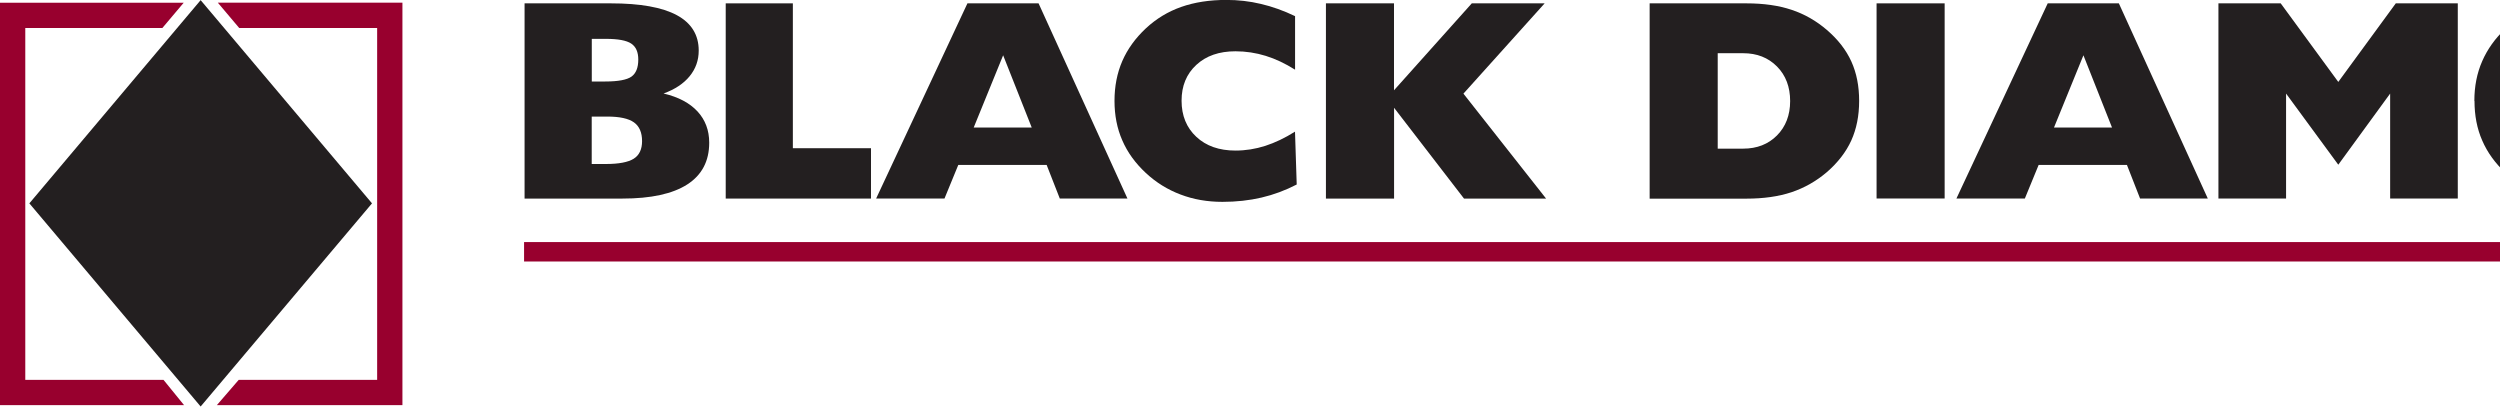
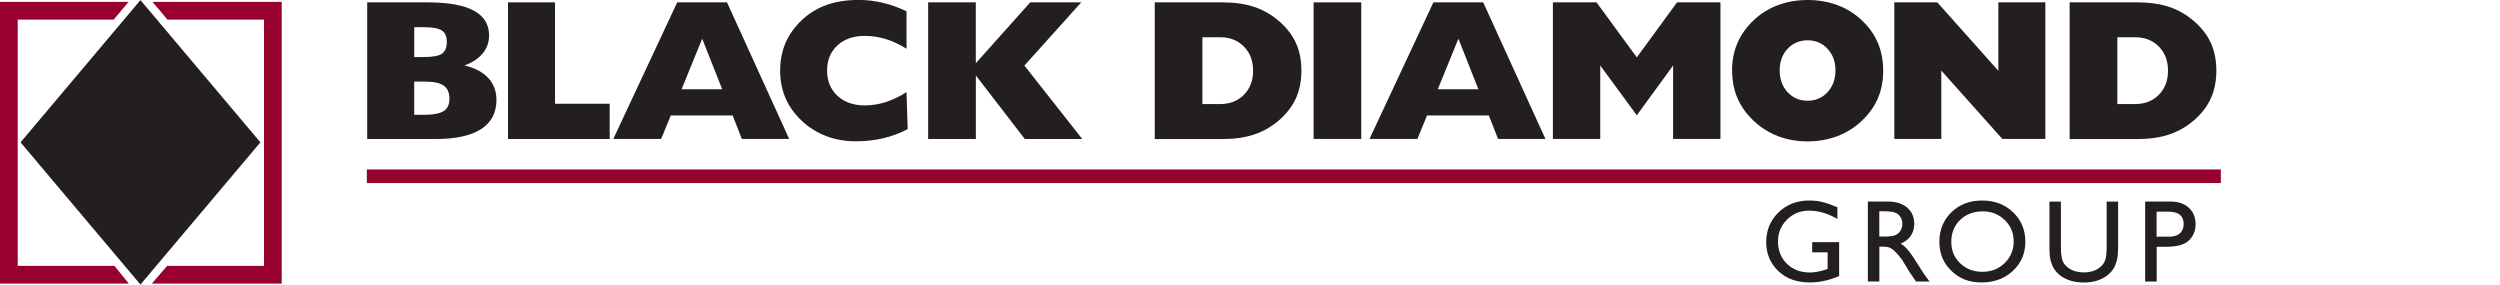
- <svg xmlns="http://www.w3.org/2000/svg" id="Layer_2" data-name="Layer 2" viewBox="0 0 350 56.91" width="350" height="56.91">
+ <svg xmlns="http://www.w3.org/2000/svg" id="Layer_2" data-name="Layer 2" viewBox="0 0 500 56.91" width="500" height="56.91">
  <defs>
    <style>
      .cls-1 {
        fill: #98002e;
      }

      .cls-1, .cls-2 {
        stroke-width: 0px;
      }

      .cls-2 {
        fill: #231f20;
      }
    </style>
  </defs>
  <g id="Layer_1-2" data-name="Layer 1">
    <polygon class="cls-2" points="28.09 56.91 4.11 28.47 28.09 .02 52.08 28.47 28.09 56.91" />
    <g>
      <path class="cls-1" d="m3.54,53.18V3.92h19.19s2.99-3.54,2.99-3.54H0v56.34h25.77l-2.88-3.54H3.54Z" />
      <path class="cls-1" d="m30.5.38l2.99,3.54h19.31v49.26h-19.38l-3.06,3.54h25.98V.37h-25.84Z" />
    </g>
    <path class="cls-2" d="m73.44,27.79V.47h12.09c4.1,0,7.17.55,9.22,1.65,2.04,1.1,3.07,2.76,3.07,4.96,0,1.36-.42,2.55-1.27,3.59-.85,1.04-2.06,1.84-3.65,2.42,2.08.49,3.66,1.33,4.75,2.51,1.09,1.18,1.64,2.64,1.64,4.38,0,2.57-1.02,4.52-3.07,5.84-2.05,1.32-5.08,1.98-9.08,1.98h-13.7Zm9.4-16.38h1.89c1.8,0,3.03-.23,3.67-.68.64-.46.96-1.25.96-2.39,0-1.06-.33-1.8-.99-2.24-.66-.44-1.84-.66-3.54-.66h-1.98v5.98Zm0,11.55h1.98c1.82,0,3.12-.25,3.9-.74.78-.49,1.17-1.32,1.17-2.46,0-1.21-.38-2.09-1.14-2.63-.76-.54-2-.81-3.73-.81h-2.18v6.65Z" />
    <path class="cls-2" d="m101.6,27.79V.47h9.4v20.28h10.94v7.05h-20.34Z" />
    <path class="cls-2" d="m122.66,27.79L135.44.47h9.96l12.44,27.32h-9.47l-1.84-4.7h-12.37l-1.93,4.7h-9.57Zm13.65-9.94h8.13l-4-10.11-4.12,10.11Z" />
    <path class="cls-2" d="m181.3,9.75c-1.37-.86-2.74-1.51-4.1-1.93-1.36-.42-2.78-.64-4.24-.64-2.27,0-4.1.63-5.47,1.9-1.38,1.27-2.07,2.94-2.07,5.02s.69,3.78,2.07,5.06c1.37,1.28,3.2,1.92,5.47,1.92,1.42,0,2.81-.22,4.18-.66,1.36-.44,2.75-1.1,4.16-1.99l.24,7.4c-1.58.82-3.22,1.43-4.93,1.83-1.71.4-3.53.6-5.47.6-2.11,0-4.07-.34-5.87-1.03-1.81-.68-3.43-1.69-4.86-3.02-1.47-1.37-2.57-2.89-3.29-4.56-.73-1.66-1.09-3.51-1.09-5.53s.36-3.89,1.09-5.57c.73-1.68,1.83-3.2,3.29-4.57,1.46-1.36,3.11-2.36,4.96-3.01,1.85-.65,3.95-.98,6.32-.98,1.64,0,3.26.18,4.84.56,1.58.37,3.18.94,4.78,1.71v7.49Z" />
    <path class="cls-2" d="m185.63,27.79V.47h9.53v12.17L206.05.47h10.2l-11.37,12.64,11.57,14.69h-11.49l-9.79-12.71v12.71h-9.53Z" />
    <path class="cls-2" d="m230.95,27.79V.47h13.56c2.4,0,4.5.3,6.3.9,1.81.6,3.46,1.54,4.96,2.83,1.55,1.33,2.69,2.8,3.42,4.41.73,1.61,1.09,3.44,1.09,5.52s-.37,3.92-1.1,5.54c-.74,1.62-1.88,3.09-3.41,4.42-1.5,1.28-3.15,2.21-4.96,2.82-1.8.6-3.91.9-6.3.9h-13.56Zm9.53-20.34v13.36h3.56c1.94,0,3.52-.62,4.74-1.85,1.22-1.23,1.84-2.84,1.84-4.81s-.61-3.6-1.84-4.84c-1.23-1.24-2.8-1.86-4.74-1.86h-3.56Z" />
    <path class="cls-2" d="m262.72,27.79V.47h9.53v27.32h-9.53Z" />
    <path class="cls-2" d="m273.9,27.79L286.68.47h9.96l12.45,27.32h-9.48l-1.84-4.7h-12.36l-1.93,4.7h-9.58Zm13.66-9.94h8.12l-4-10.11-4.12,10.11Z" />
    <path class="cls-2" d="m310.58,27.79V.47h8.72l8.06,11,8.05-11h8.68v27.32h-9.47v-14.69l-7.26,9.96-7.31-9.96v14.69h-9.47Z" />
    <path class="cls-2" d="m346.41,14.13c0-2.03.36-3.89,1.1-5.57.73-1.68,1.82-3.2,3.28-4.57,1.42-1.31,3.03-2.31,4.84-2.98,1.81-.67,3.77-1.01,5.9-1.01s4.1.34,5.92,1.01c1.82.67,3.43,1.67,4.84,2.98,1.46,1.35,2.55,2.87,3.27,4.56.72,1.68,1.08,3.54,1.08,5.59s-.36,3.88-1.08,5.55c-.72,1.67-1.81,3.18-3.27,4.54-1.42,1.33-3.04,2.33-4.87,3.02-1.83.68-3.79,1.03-5.89,1.03s-4.07-.34-5.87-1.03c-1.8-.68-3.43-1.69-4.86-3.02-1.47-1.37-2.57-2.89-3.29-4.56-.73-1.66-1.08-3.51-1.08-5.53Zm9.53-.04c0,1.75.53,3.2,1.57,4.34,1.05,1.14,2.39,1.71,4.01,1.71s2.94-.57,3.99-1.71c1.05-1.14,1.58-2.59,1.58-4.34s-.52-3.2-1.58-4.33c-1.05-1.14-2.38-1.7-3.99-1.7s-2.95.57-4.01,1.7c-1.05,1.13-1.57,2.58-1.57,4.33Z" />
    <path class="cls-2" d="m378.86,27.79V.47h8.6l12.21,13.69V.47h9.4v27.32h-8.6l-12.21-13.67v13.67h-9.4Z" />
    <path class="cls-2" d="m413.93,27.79V.47h13.56c2.4,0,4.5.3,6.31.9,1.8.6,3.46,1.54,4.96,2.83,1.55,1.33,2.69,2.8,3.42,4.41.73,1.61,1.09,3.44,1.09,5.52s-.37,3.92-1.1,5.54c-.73,1.62-1.87,3.09-3.41,4.42-1.5,1.28-3.15,2.21-4.96,2.82-1.8.6-3.91.9-6.31.9h-13.56Zm9.54-20.34v13.36h3.55c1.94,0,3.52-.62,4.75-1.85,1.22-1.23,1.83-2.84,1.83-4.81s-.61-3.6-1.83-4.84c-1.23-1.24-2.81-1.86-4.75-1.86h-3.55Z" />
    <rect class="cls-1" x="73.37" y="33.89" width="370.8" height="2.72" />
    <g>
      <path class="cls-2" d="m362.46,48.43h5.37v6.78c-1.97.85-3.92,1.28-5.86,1.28-2.65,0-4.76-.77-6.35-2.32-1.58-1.55-2.38-3.45-2.38-5.72,0-2.39.82-4.38,2.46-5.97,1.64-1.59,3.69-2.38,6.16-2.38.9,0,1.75.1,2.56.29.81.19,1.83.55,3.06,1.06v2.34c-1.91-1.11-3.79-1.66-5.67-1.66-1.75,0-3.21.6-4.41,1.79-1.2,1.19-1.8,2.66-1.8,4.39s.6,3.31,1.8,4.46c1.2,1.16,2.73,1.73,4.62,1.73.91,0,2.01-.21,3.28-.63l.22-.07v-3.34h-3.08v-2.03Z" />
      <path class="cls-2" d="m373.57,56.31v-16h4c1.62,0,2.9.4,3.85,1.2.95.8,1.43,1.89,1.43,3.25,0,.93-.24,1.74-.7,2.42-.47.68-1.14,1.19-2.01,1.52.52.33,1.02.79,1.51,1.37.49.58,1.18,1.59,2.07,3.03.56.91,1,1.59,1.34,2.05l.85,1.15h-2.72l-.7-1.05s-.07-.1-.14-.2l-.44-.63-.71-1.17-.76-1.25c-.48-.66-.91-1.18-1.3-1.57-.39-.39-.75-.67-1.07-.84-.32-.17-.85-.26-1.6-.26h-.6v6.96h-2.29Zm2.97-14.06h-.68v5.06h.87c1.16,0,1.95-.1,2.38-.3.43-.2.76-.5,1-.9.24-.4.36-.86.36-1.37s-.13-.96-.4-1.37c-.26-.41-.64-.7-1.12-.87-.48-.17-1.28-.25-2.4-.25Z" />
      <path class="cls-2" d="m396.43,40.1c2.47,0,4.53.78,6.17,2.34,1.64,1.56,2.47,3.52,2.47,5.88s-.83,4.31-2.49,5.85c-1.66,1.54-3.75,2.32-6.28,2.32s-4.42-.77-6.02-2.32c-1.61-1.54-2.41-3.48-2.41-5.81s.81-4.36,2.42-5.92c1.62-1.56,3.66-2.34,6.13-2.34Zm.1,2.18c-1.83,0-3.33.57-4.51,1.71-1.18,1.14-1.76,2.6-1.76,4.37s.59,3.15,1.77,4.29c1.18,1.14,2.66,1.71,4.44,1.71s3.27-.58,4.47-1.75c1.19-1.16,1.79-2.61,1.79-4.35s-.6-3.11-1.79-4.26c-1.19-1.15-2.66-1.73-4.4-1.73Z" />
      <path class="cls-2" d="m421.33,40.32h2.29v9.08c0,1.23-.09,2.16-.27,2.78-.18.63-.4,1.15-.66,1.56-.26.42-.58.79-.96,1.12-1.26,1.09-2.92,1.64-4.96,1.64s-3.75-.54-5-1.63c-.38-.34-.7-.71-.97-1.13-.26-.42-.48-.93-.65-1.53-.17-.6-.26-1.55-.26-2.84v-9.05h2.29v9.08c0,1.5.17,2.55.52,3.14.34.59.87,1.06,1.57,1.41.7.35,1.53.53,2.48.53,1.35,0,2.46-.36,3.31-1.07.45-.38.77-.83.97-1.35.2-.52.3-1.41.3-2.67v-9.08Z" />
      <path class="cls-2" d="m429.03,56.31v-16h5.07c1.52,0,2.75.41,3.65,1.23.91.82,1.37,1.93,1.37,3.31,0,.93-.23,1.75-.7,2.47-.46.72-1.1,1.24-1.91,1.56-.81.32-1.97.48-3.48.48h-1.69v6.94h-2.29Zm4.66-13.97h-2.37v5h2.5c.93,0,1.65-.22,2.15-.66.5-.44.76-1.07.76-1.88,0-1.64-1.01-2.46-3.04-2.46Z" />
    </g>
  </g>
</svg>
